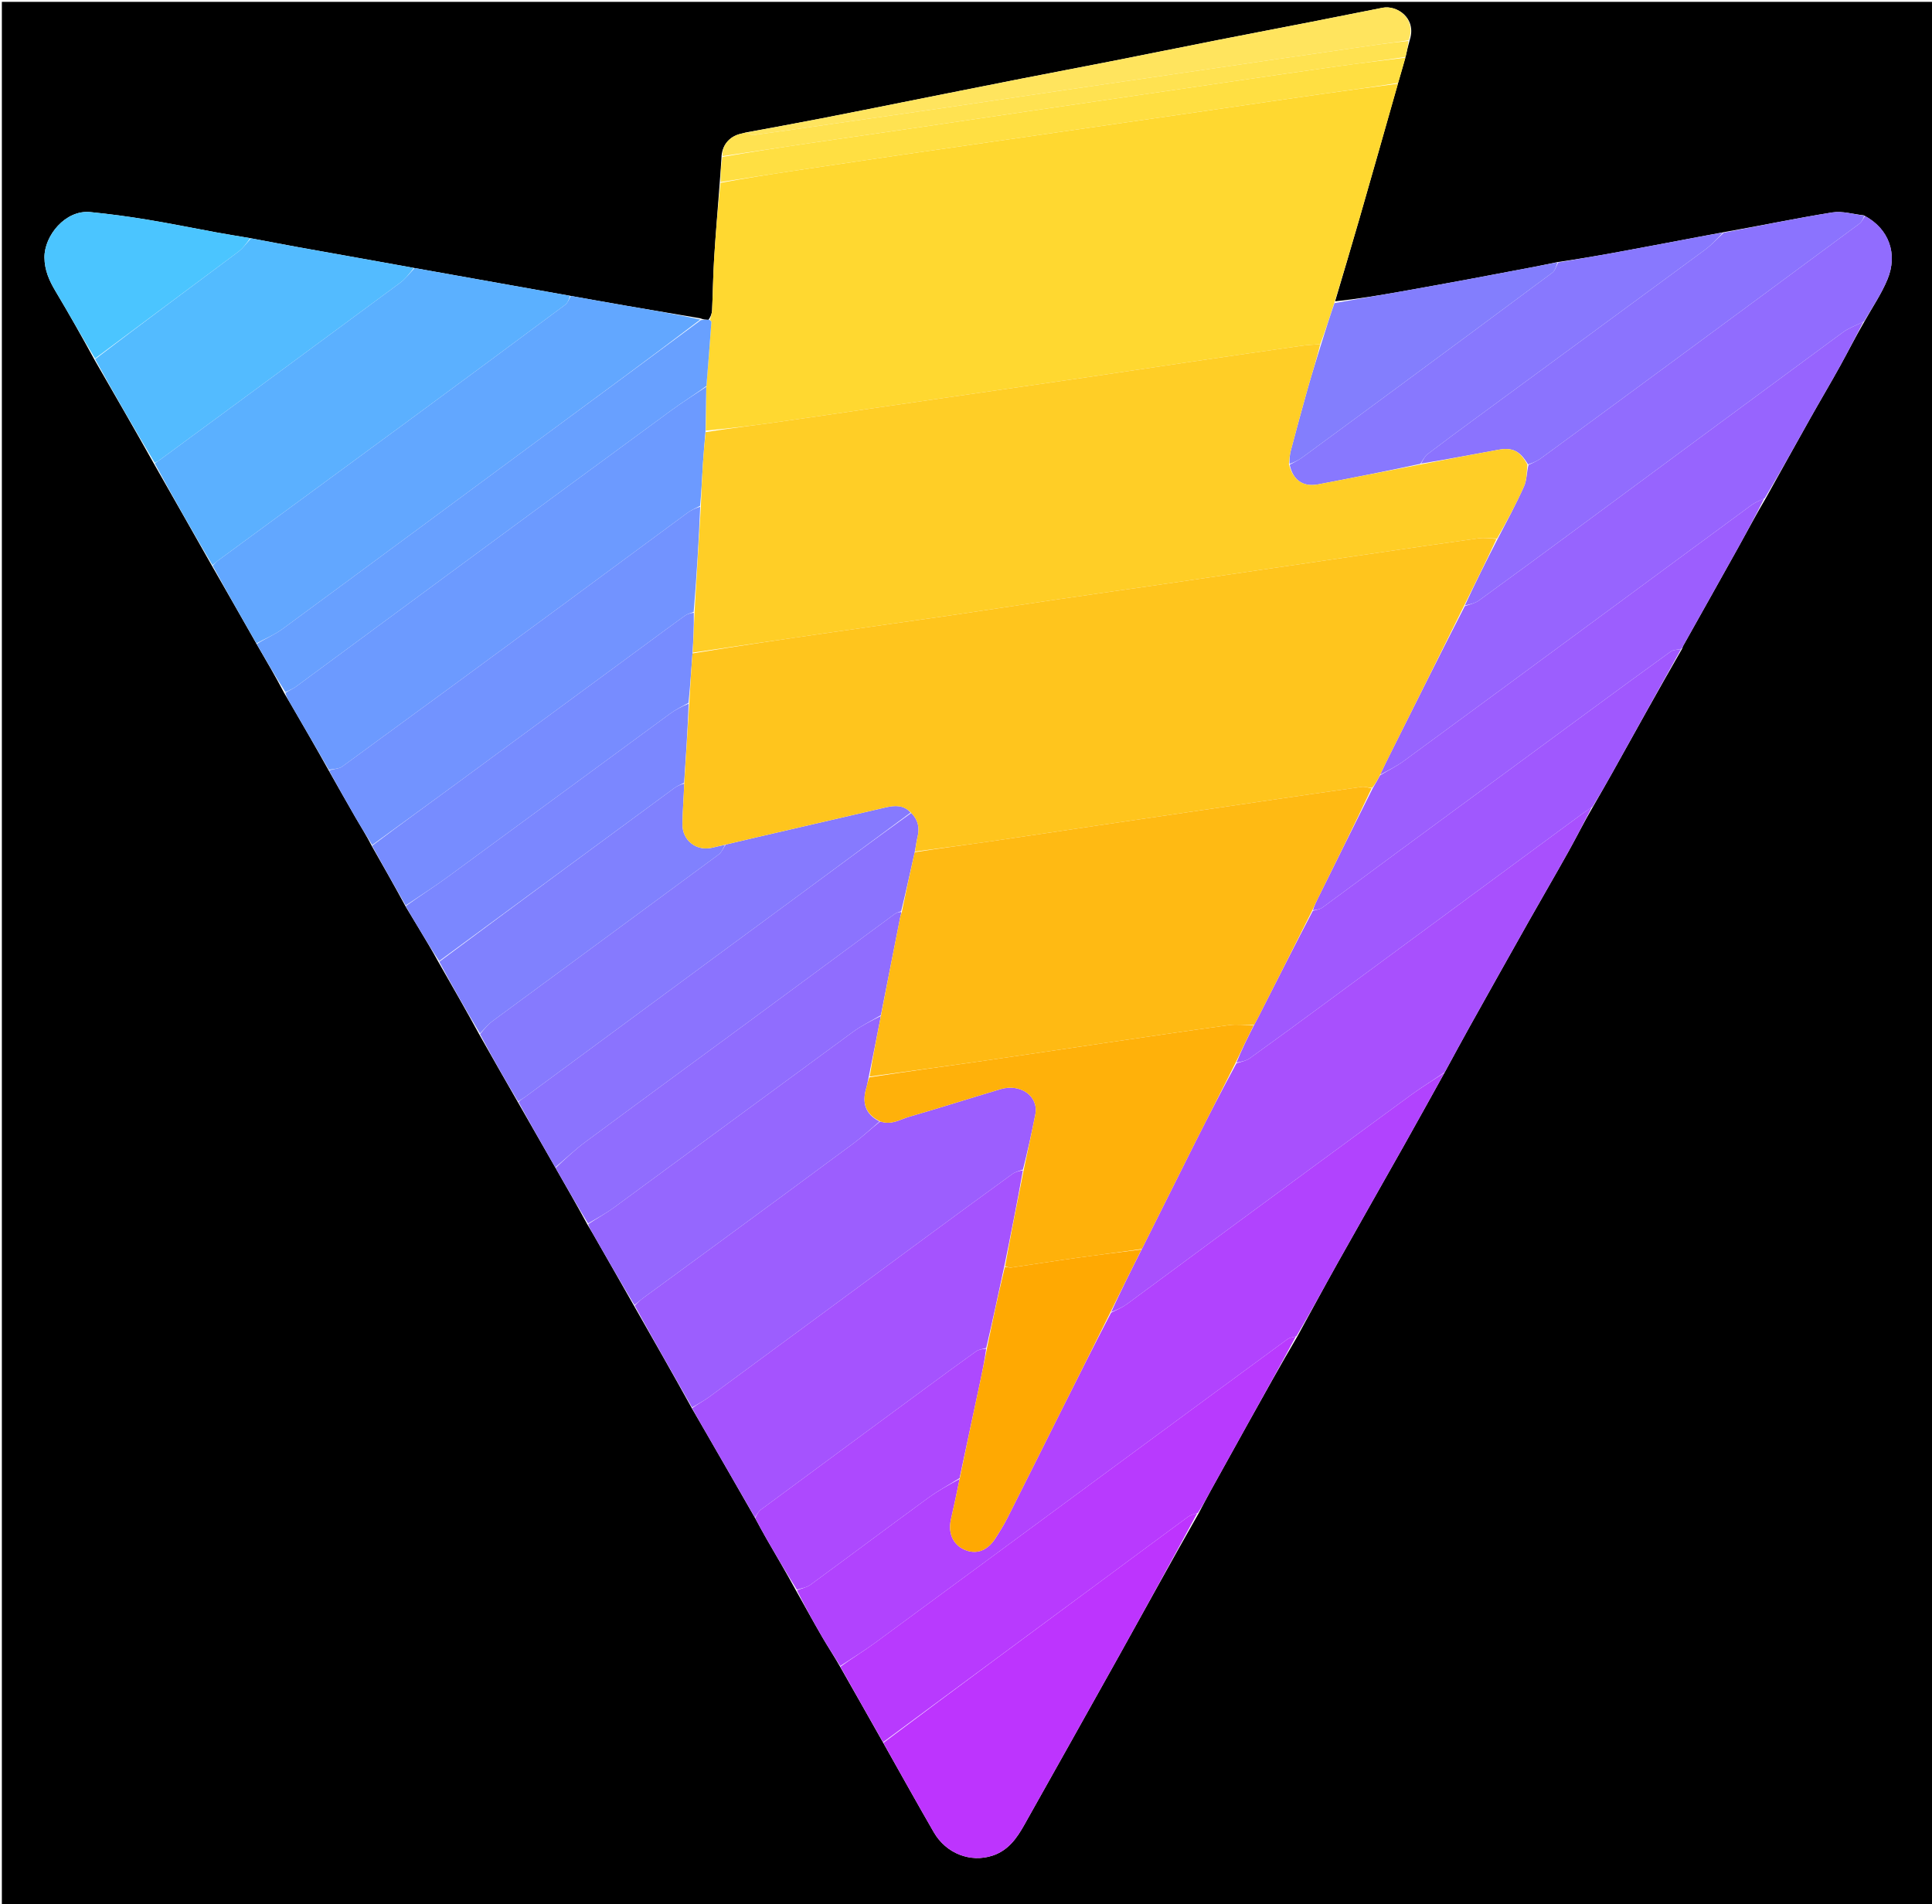
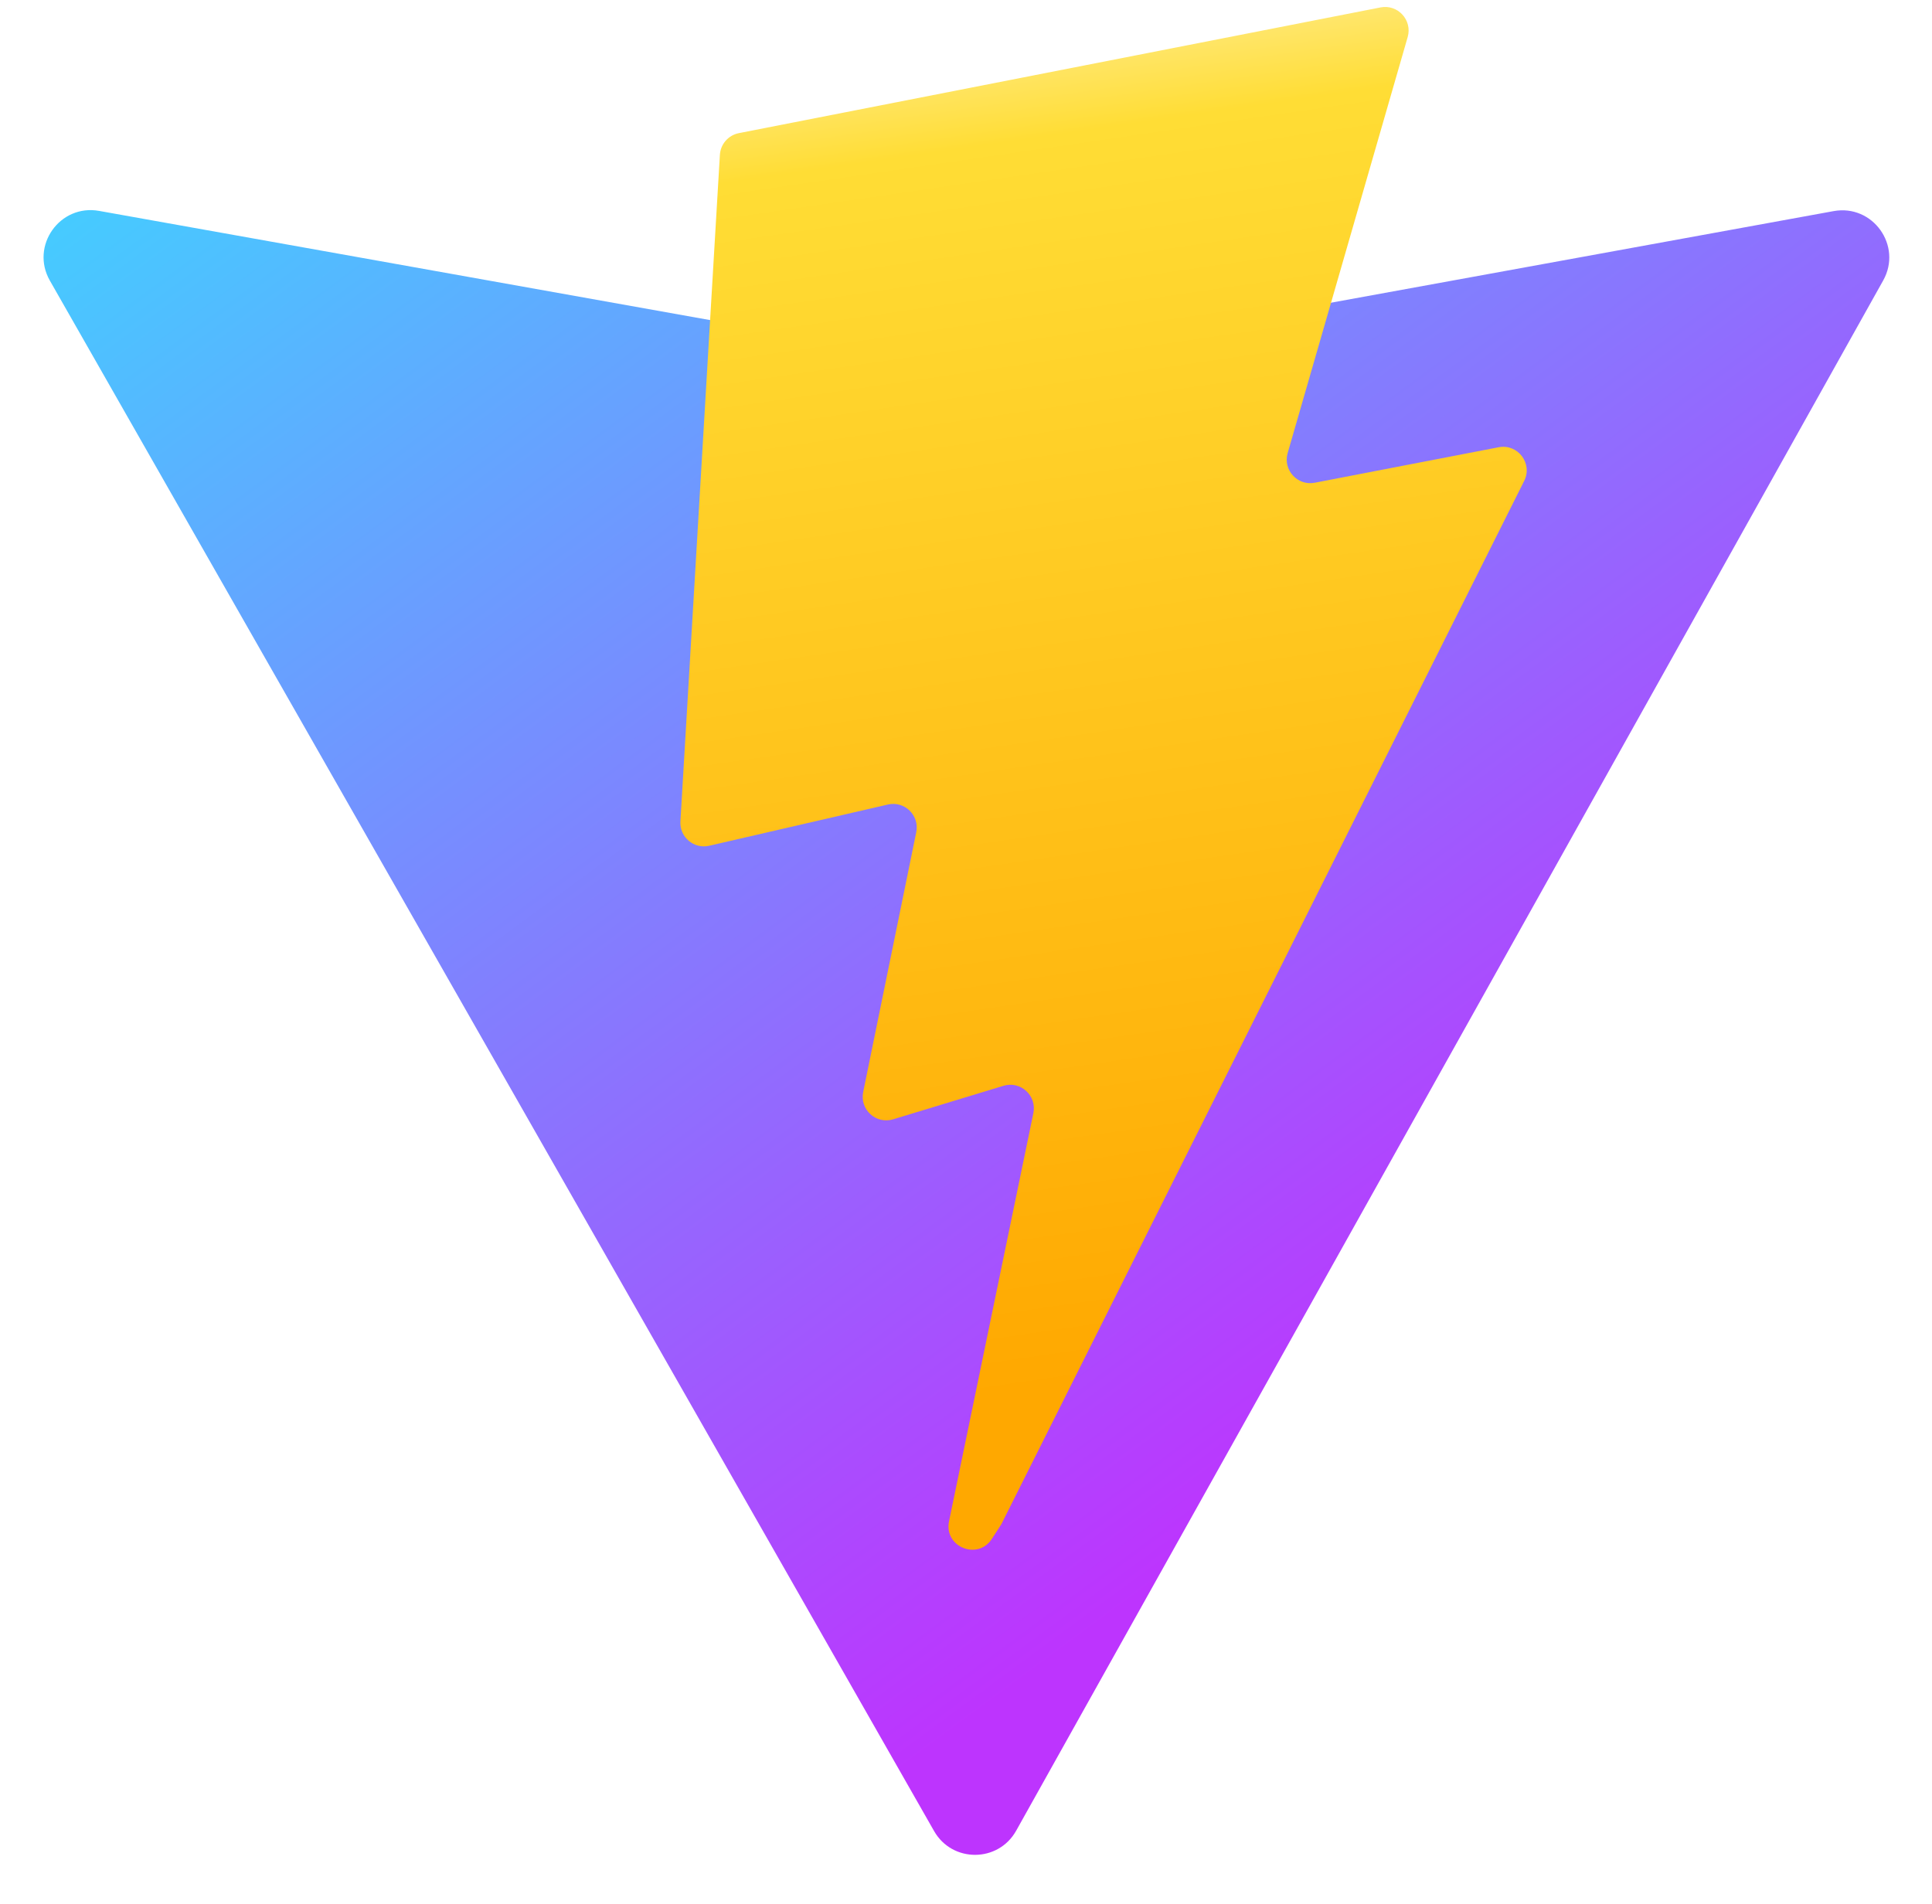
- <svg xmlns="http://www.w3.org/2000/svg" version="1.1" id="Layer_1" x="0px" y="0px" width="100%" viewBox="0 0 1039 1024" enable-background="new 0 0 1039 1024" xml:space="preserve">
-   <path fill="#000000" opacity="1" stroke="none" d=" M1,344   C1,229.333 1,115.167 1,1   C347.333,1 693.667,1 1040,1   C1040,342.333 1040,683.667 1040,1025   C693.667,1025 347.333,1025 1,1025   C1,798.167 1,571.333 1,344  M401.263,71.219   C400.197,71.489 399.131,71.762 398.064,72.027   C392.117,73.506 388.105,78.357 387.996,84.836   C387.719,89.221 387.442,93.607 387.013,98.86   C386.008,112.274 384.873,125.679 384.045,139.104   C383.476,148.344 383.383,157.612 382.956,166.862   C382.876,168.588 382.225,170.288 381.037,171.999   C379.704,171.964 378.371,171.93 376.607,171.198   C363.384,168.957 350.157,166.744 336.941,164.465   C326.953,162.743 316.979,160.936 306.165,159.022   C278.443,154.07 250.72,149.118 222.17,144.021   C215.821,142.874 209.474,141.719 203.123,140.583   C188.97,138.05 174.81,135.554 160.663,132.988   C152.098,131.434 143.552,129.777 134.149,128.022   C128.227,127.015 122.295,126.069 116.387,124.988   C103.951,122.713 91.561,120.165 79.089,118.115   C68.967,116.451 58.78,115.075 48.572,114.065   C35.155,112.737 23.809,126.807 23.904,138.469   C23.96,145.321 26.488,150.987 29.888,156.674   C37.086,168.713 43.951,180.952 51.003,193.834   C61.632,212.239 72.261,230.643 82.993,249.775   C93.312,267.892 103.631,286.008 114.239,304.767   C122.124,318.528 130.01,332.288 138.183,346.703   C143.154,355.243 148.124,363.783 153.052,373.104   C154.04,374.77 155.04,376.428 156.013,378.103   C162.973,390.081 169.928,402.062 176.994,414.77   C181.702,423.054 186.358,431.367 191.138,439.609   C194.046,444.622 197.145,449.524 200.073,455.242   C206.104,465.826 212.136,476.41 218.221,487.69   C220.475,491.42 222.734,495.146 224.98,498.88   C228.621,504.933 232.253,510.991 235.995,517.781   C243.314,530.556 250.633,543.331 258.006,556.831   C264.785,568.786 271.563,580.742 278.773,593.246   C285.386,604.789 291.999,616.332 298.934,628.459   C304.583,638.319 310.232,648.179 315.995,658.761   C316.905,660.28 317.842,661.784 318.722,663.321   C326.117,676.226 333.501,689.137 341.182,702.699   C351.512,720.798 361.842,738.896 372.234,757.697   C374.829,762.173 377.433,766.644 380.019,771.126   C388.673,786.124 397.32,801.126 406.249,816.77   C408.184,820.301 410.054,823.87 412.068,827.356   C417.401,836.59 422.796,845.788 428.228,855.706   C432.883,863.986 437.45,872.318 442.225,880.53   C445.286,885.793 448.654,890.877 451.996,896.773   C459.631,910.195 467.266,923.618 475.183,937.699   C484.17,953.622 493.035,969.616 502.183,985.446   C508.849,996.979 521.945,1001.904 533.752,998.022   C542.204,995.243 546.804,988.699 550.85,981.484   C567.813,951.237 584.834,921.022 601.711,890.727   C615.909,865.238 629.937,839.654 644.693,813.773   C646.804,809.793 648.859,805.783 651.036,801.839   C657.766,789.644 664.529,777.468 671.302,765.298   C679.874,749.894 688.467,734.503 697.694,718.785   C704.918,705.589 712.038,692.336 719.388,679.212   C731.166,658.179 743.128,637.249 754.951,616.241   C762.311,603.162 769.559,590.02 777.192,576.284   C781.536,568.327 785.819,560.337 790.237,552.422   C800.808,533.48 811.409,514.554 822.065,495.66   C829.228,482.959 836.601,470.375 843.695,457.636   C848.018,449.872 851.989,441.912 856.76,433.758   C860.191,427.738 863.674,421.746 867.046,415.691   C879.398,393.51 891.712,371.307 904.684,348.782   C904.841,348.313 904.929,347.805 905.166,347.381   C914.965,329.874 924.821,312.399 934.572,294.866   C939.515,285.978 944.274,276.987 949.742,267.728   C957.687,253.449 965.591,239.148 973.59,224.9   C978.9,215.444 984.455,206.125 989.698,196.633   C993.993,188.854 997.989,180.91 1002.76,172.757   C1006.913,165.277 1011.812,158.104 1015.053,150.247   C1020.653,136.668 1016.013,123.092 1002.276,115.801   C996.627,115.211 990.778,113.382 985.364,114.254   C965.83,117.4 946.443,121.455 926.179,125.022   C920.927,126.015 915.676,127.012 910.424,128   C896.38,130.64 882.344,133.328 868.287,135.896   C858.207,137.737 848.097,139.415 837.193,141.04   C833.078,141.887 828.972,142.782 824.846,143.571   C813.525,145.737 802.201,147.889 790.867,149.987   C778.413,152.291 765.956,154.581 753.484,156.78   C741.666,158.864 729.827,160.823 717.997,162.047   C722.323,147.363 726.72,132.7 730.959,117.991   C737.966,93.676 744.87,69.332 751.977,44.208   C753.263,39.805 754.548,35.401 755.98,30.213   C756.597,27.473 757.214,24.732 758.203,21.257   C761.867,9.611 751.122,2.695 743.589,4.163   C730.409,6.731 717.25,9.409 704.072,11.989   C688.196,15.097 672.3,18.109 656.428,21.238   C636.748,25.118 617.091,29.112 597.41,32.988   C581.372,36.146 565.305,39.158 549.267,42.316   C527.99,46.504 506.73,50.771 485.462,55.002   C470.862,57.907 456.273,60.864 441.66,63.696   C428.463,66.254 415.24,68.675 401.263,71.219  z" />
-   <path fill="#FFD830" opacity="1" stroke="none" d=" M751.817,45   C744.87,69.332 737.966,93.676 730.959,117.991   C726.72,132.7 722.323,147.363 717.671,162.624   C715.06,170.516 712.773,177.83 710.012,185.112   C706.24,185.384 702.924,185.552 699.65,186.018   C680.118,188.8 660.591,191.621 641.072,194.489   C622.043,197.284 603.029,200.184 583.999,202.976   C564.315,205.863 544.62,208.673 524.931,211.521   C507.702,214.013 490.473,216.508 473.246,219.009   C453.885,221.819 434.535,224.709 415.161,227.426   C403.348,229.082 391.499,230.478 379.569,231.592   C379.592,223.461 379.712,215.731 379.916,207.586   C380.869,195.87 381.746,184.568 382.569,173.263   C382.598,172.862 382.093,172.422 381.838,172.001   C382.225,170.288 382.876,168.588 382.956,166.862   C383.383,157.612 383.476,148.344 384.045,139.104   C384.873,125.679 386.008,112.274 387.473,98.352   C400.553,95.9 413.166,93.915 425.793,92.02   C445.475,89.066 465.163,86.142 484.857,83.261   C503.897,80.476 522.947,77.764 541.992,75.015   C561.692,72.171 581.391,69.322 601.089,66.474   C618.326,63.981 635.564,61.492 652.799,58.989   C672.169,56.176 691.529,53.296 710.907,50.545   C724.532,48.61 738.18,46.842 751.817,45  z" />
-   <path fill="#B143FE" opacity="1" stroke="none" d=" M776.858,576.906   C769.559,590.02 762.311,603.162 754.951,616.241   C743.128,637.249 731.166,658.179 719.388,679.212   C712.038,692.336 704.918,705.589 697.149,718.727   C695.14,719.216 693.457,719.463 692.245,720.353   C661.053,743.242 629.904,766.188 598.761,789.143   C556.123,820.572 513.522,852.051 470.834,883.411   C464.722,887.901 458.21,891.845 451.884,896.042   C448.654,890.877 445.286,885.793 442.225,880.53   C437.45,872.318 432.883,863.986 428.585,855.352   C431.22,854.17 433.844,853.815 435.72,852.439   C456.865,836.945 477.833,821.21 498.999,805.746   C504.412,801.791 510.355,798.563 516.083,795.407   C514.559,802.889 513.059,809.977 511.437,817.038   C509.731,824.465 512.42,830.707 518.647,833.466   C524.904,836.236 530.883,834.171 535.194,827.537   C537.542,823.923 539.835,820.242 541.777,816.402   C551.591,796.999 561.273,777.529 571.017,758.091   C579.717,740.735 588.437,723.388 597.511,706.014   C600.599,704.478 603.523,703.237 606.018,701.411   C621.956,689.744 637.776,677.916 653.679,666.201   C688.559,640.507 723.436,614.809 758.39,589.216   C764.353,584.85 770.692,580.997 776.858,576.906  z" />
-   <path fill="#A850FD" opacity="1" stroke="none" d=" M777.025,576.595   C770.692,580.997 764.353,584.85 758.39,589.216   C723.436,614.809 688.559,640.507 653.679,666.201   C637.776,677.916 621.956,689.744 606.018,701.411   C603.523,703.237 600.599,704.478 597.569,705.654   C602.799,694.211 608.334,683.104 614.097,671.726   C623.875,652.284 633.363,633.082 642.99,613.95   C650.081,599.855 657.353,585.85 664.954,571.846   C667.62,571.014 670.181,570.565 672.083,569.199   C685.697,559.424 699.201,549.495 712.696,539.553   C758.389,505.893 804.062,472.205 849.749,438.537   C851.841,436.995 853.994,435.537 856.119,434.04   C851.989,441.912 848.018,449.872 843.695,457.636   C836.601,470.375 829.228,482.959 822.065,495.66   C811.409,514.554 800.808,533.48 790.237,552.422   C785.819,560.337 781.536,568.327 777.025,576.595  z" />
-   <path fill="#9C5EFE" opacity="1" stroke="none" d=" M372.172,756.995   C361.842,738.896 351.512,720.798 341.337,702.21   C343.029,700.46 344.512,699.126 346.113,697.951   C359.081,688.434 372.09,678.971 385.052,669.445   C409.772,651.278 434.51,633.133 459.144,614.849   C463.986,611.255 468.393,607.075 473.389,603.128   C479.314,605.33 484.053,602.038 488.941,600.627   C505.351,595.892 521.629,590.703 537.995,585.81   C548.902,582.549 558.694,589.624 556.792,599.389   C554.863,609.292 552.632,619.137 550.135,629.014   C547.945,629.814 545.945,630.319 544.395,631.444   C529.204,642.468 514.066,653.564 498.955,664.697   C459.776,693.562 420.63,722.473 381.428,751.306   C378.521,753.445 375.266,755.11 372.172,756.995  z" />
-   <path fill="#62A7FF" opacity="1" stroke="none" d=" M306.999,159.166   C316.979,160.936 326.953,162.743 336.941,164.465   C350.157,166.744 363.384,168.957 376.654,171.845   C349.537,192.494 322.352,212.468 295.215,232.506   C247.478,267.753 199.802,303.084 151.992,338.233   C147.699,341.389 142.613,343.469 137.895,346.049   C130.01,332.288 122.124,318.528 114.379,304.257   C115.41,302.999 116.263,302.199 117.199,301.512   C151.577,276.266 185.986,251.063 220.339,225.784   C248.275,205.226 276.165,184.603 303.993,163.899   C305.393,162.857 306.015,160.768 306.999,159.166  z" />
-   <path fill="#5BB0FF" opacity="1" stroke="none" d=" M306.582,159.094   C306.015,160.768 305.393,162.857 303.993,163.899   C276.165,184.603 248.275,205.226 220.339,225.784   C185.986,251.063 151.577,276.266 117.199,301.512   C116.263,302.199 115.41,302.999 114.234,303.936   C103.631,286.008 93.312,267.892 83.258,249.265   C84.251,248.353 85.036,248.029 85.699,247.541   C128.868,215.769 172.048,184.013 215.139,152.137   C218.103,149.945 220.394,146.844 222.998,144.167   C250.72,149.118 278.443,154.07 306.582,159.094  z" />
-   <path fill="#6C9AFF" opacity="1" stroke="none" d=" M379.831,208.001   C379.712,215.731 379.592,223.461 379.41,232.015   C378.9,238.379 378.369,243.916 378.023,249.465   C377.556,256.972 377.231,264.488 376.502,272.063   C374.001,273.344 371.69,274.356 369.708,275.814   C347.613,292.064 325.598,308.421 303.506,324.675   C263.74,353.932 223.961,383.17 184.077,412.265   C182.23,413.612 179.307,413.484 176.885,414.042   C169.928,402.062 162.973,390.081 156.013,378.103   C155.04,376.428 154.04,374.77 153.482,372.626   C155.655,371.223 157.546,370.5 159.119,369.343   C186.273,349.361 213.371,329.302 240.516,309.308   C280.632,279.761 320.753,250.219 360.934,220.76   C367.059,216.27 373.524,212.242 379.831,208.001  z" />
-   <path fill="#A553FE" opacity="1" stroke="none" d=" M372.203,757.346   C375.266,755.11 378.521,753.445 381.428,751.306   C420.63,722.473 459.776,693.562 498.955,664.697   C514.066,653.564 529.204,642.468 544.395,631.444   C545.945,630.319 547.945,629.814 550.1,629.437   C547.03,646.903 543.596,663.954 540.029,681.379   C536.841,696.169 533.785,710.584 530.359,725.003   C528.292,725.584 526.339,725.802 524.941,726.798   C516.029,733.148 507.225,739.648 498.413,746.137   C468.642,768.061 438.872,789.984 409.158,811.984   C407.811,812.981 407.019,814.729 405.969,816.127   C397.32,801.126 388.673,786.124 380.019,771.126   C377.433,766.644 374.829,762.173 372.203,757.346  z" />
-   <path fill="#9764FE" opacity="1" stroke="none" d=" M1002.118,173.039   C997.989,180.91 993.993,188.854 989.698,196.633   C984.455,206.125 978.9,215.444 973.59,224.9   C965.591,239.148 957.687,253.449 949.068,267.926   C946.212,269.293 943.854,270.219 941.879,271.669   C916.027,290.651 890.237,309.716 864.418,328.742   C828.031,355.555 791.66,382.39 755.202,409.106   C751.118,412.099 746.516,414.387 742.197,416.656   C744.238,412.306 746.233,408.299 748.234,404.296   C761.279,378.2 774.326,352.104 787.739,326.002   C790.531,325.011 793.274,324.465 795.333,322.973   C812.937,310.213 830.439,297.312 847.929,284.395   C895.592,249.194 943.209,213.93 990.937,178.817   C994.275,176.362 998.373,174.941 1002.118,173.039  z" />
-   <path fill="#B83AFE" opacity="1" stroke="none" d=" M451.94,896.407   C458.21,891.845 464.722,887.901 470.834,883.411   C513.522,852.051 556.123,820.572 598.761,789.143   C629.904,766.188 661.053,743.242 692.245,720.353   C693.457,719.463 695.14,719.216 696.828,718.888   C688.467,734.503 679.874,749.894 671.302,765.298   C664.529,777.468 657.766,789.644 651.036,801.839   C648.859,805.783 646.804,809.793 644.151,813.726   C642.024,814.375 640.243,814.808 638.88,815.809   C623.875,826.826 608.943,837.943 593.975,849.012   C554.288,878.36 514.593,907.698 474.901,937.041   C467.266,923.618 459.631,910.195 451.94,896.407  z" />
-   <path fill="#916CFE" opacity="1" stroke="none" d=" M1002.439,172.898   C998.373,174.941 994.275,176.362 990.937,178.817   C943.209,213.93 895.592,249.194 847.929,284.395   C830.439,297.312 812.937,310.213 795.333,322.973   C793.274,324.465 790.531,325.011 787.772,325.657   C793.321,313.6 799.203,301.881 805.361,289.944   C810.338,280.369 815.316,271.135 819.594,261.588   C821.134,258.152 820.99,253.962 821.99,250.052   C824.401,248.893 826.602,248.024 828.45,246.672   C851.48,229.818 874.471,212.911 897.448,195.985   C931.643,170.792 965.829,145.587 999.963,120.31   C1001.275,119.338 1001.994,117.564 1002.99,116.164   C1016.013,123.092 1020.653,136.668 1015.053,150.247   C1011.812,158.104 1006.913,165.277 1002.439,172.898  z" />
-   <path fill="#A058FE" opacity="1" stroke="none" d=" M856.439,433.899   C853.994,435.537 851.841,436.995 849.749,438.537   C804.062,472.205 758.389,505.893 712.696,539.553   C699.201,549.495 685.697,559.424 672.083,569.199   C670.181,570.565 667.62,571.014 664.964,571.462   C667.78,564.502 670.996,557.967 674.481,551.203   C675.941,548.592 677.12,546.205 678.323,543.831   C687.486,525.76 696.654,507.691 706.022,489.871   C707.945,489.427 709.898,489.052 711.35,487.99   C724.898,478.091 738.341,468.047 751.851,458.095   C785.56,433.264 819.282,408.451 853.012,383.648   C868.138,372.525 883.257,361.394 898.495,350.426   C899.92,349.4 902.172,349.523 904.041,349.113   C891.712,371.307 879.398,393.51 867.046,415.691   C863.674,421.746 860.191,427.738 856.439,433.899  z" />
-   <path fill="#BD34FE" opacity="1" stroke="none" d=" M475.042,937.37   C514.593,907.698 554.288,878.36 593.975,849.012   C608.943,837.943 623.875,826.826 638.88,815.809   C640.243,814.808 642.024,814.375 643.825,813.895   C629.937,839.654 615.909,865.238 601.711,890.727   C584.834,921.022 567.813,951.237 550.85,981.484   C546.804,988.699 542.204,995.243 533.752,998.022   C521.945,1001.904 508.849,996.979 502.183,985.446   C493.035,969.616 484.17,953.622 475.042,937.37  z" />
-   <path fill="#7293FF" opacity="1" stroke="none" d=" M176.94,414.406   C179.307,413.484 182.23,413.612 184.077,412.265   C223.961,383.17 263.74,353.932 303.506,324.675   C325.598,308.421 347.613,292.064 369.708,275.814   C371.69,274.356 374.001,273.344 376.561,272.511   C375.787,291.638 374.612,310.379 373.046,329.103   C371.2,329.762 369.594,330.231 368.312,331.152   C361.576,335.991 354.92,340.944 348.238,345.86   C314.431,370.734 280.64,395.63 246.81,420.472   C231.299,431.862 215.711,443.145 200.158,454.476   C197.145,449.524 194.046,444.622 191.138,439.609   C186.358,431.367 181.702,423.054 176.94,414.406  z" />
-   <path fill="#8B73FE" opacity="1" stroke="none" d=" M298.613,627.876   C291.999,616.332 285.386,604.789 278.846,592.681   C280.054,591.433 281.251,590.835 282.313,590.053   C307.87,571.226 333.407,552.372 358.96,533.539   C382.239,516.383 405.546,499.265 428.816,482.098   C449.143,467.103 469.437,452.063 490.067,437.211   C493.854,441.084 494.65,445.37 493.429,450.233   C492.791,452.774 492.532,455.41 491.923,458.35   C489.491,469.131 487.236,479.566 484.633,490.056   C483.232,490.593 482.057,490.91 481.144,491.583   C455.358,510.583 429.616,529.643 403.829,548.642   C374.167,570.496 344.423,592.238 314.827,614.18   C309.155,618.385 304.004,623.293 298.613,627.876  z" />
-   <path fill="#9C5EFE" opacity="1" stroke="none" d=" M904.363,348.947   C902.172,349.523 899.92,349.4 898.495,350.426   C883.257,361.394 868.138,372.525 853.012,383.648   C819.282,408.451 785.56,433.264 751.851,458.095   C738.341,468.047 724.898,478.091 711.35,487.99   C709.898,489.052 707.945,489.427 706.08,489.531   C706.801,487.157 707.652,485.364 708.533,483.586   C718.365,463.728 728.202,443.871 738.298,423.801   C739.757,421.392 740.956,419.197 742.154,417.001   C746.516,414.387 751.118,412.099 755.202,409.106   C791.66,382.39 828.031,355.555 864.418,328.742   C890.237,309.716 916.027,290.651 941.879,271.669   C943.854,270.219 946.212,269.293 948.754,268.083   C944.274,276.987 939.515,285.978 934.572,294.866   C924.821,312.399 914.965,329.874 905.166,347.381   C904.929,347.805 904.841,348.313 904.363,348.947  z" />
-   <path fill="#867AFE" opacity="1" stroke="none" d=" M489.746,437.043   C469.437,452.063 449.143,467.103 428.816,482.098   C405.546,499.265 382.239,516.383 358.96,533.539   C333.407,552.372 307.87,571.226 282.313,590.053   C281.251,590.835 280.054,591.433 278.63,592.408   C271.563,580.742 264.785,568.786 258.142,556.169   C260.542,553.325 262.594,550.851 265.104,549   C305.583,519.15 346.135,489.399 386.588,459.515   C388.145,458.365 388.878,456.1 390.319,454.217   C395.972,452.844 401.301,451.609 406.63,450.375   C429.89,444.988 453.144,439.58 476.412,434.231   C481.242,433.12 485.988,432.858 489.746,437.043  z" />
-   <path fill="#53BBFF" opacity="1" stroke="none" d=" M222.584,144.094   C220.394,146.844 218.103,149.945 215.139,152.137   C172.048,184.013 128.868,215.769 85.699,247.541   C85.036,248.029 84.251,248.353 83.206,248.901   C72.261,230.643 61.632,212.239 51.148,193.174   C76.891,173.532 102.521,154.594 128.038,135.505   C130.699,133.514 132.694,130.634 134.998,128.166   C143.552,129.777 152.098,131.434 160.663,132.988   C174.81,135.554 188.97,138.05 203.123,140.583   C209.474,141.719 215.821,142.874 222.584,144.094  z" />
-   <path fill="#68A0FF" opacity="1" stroke="none" d=" M379.916,207.586   C373.524,212.242 367.059,216.27 360.934,220.76   C320.753,250.219 280.632,279.761 240.516,309.308   C213.371,329.302 186.273,349.361 159.119,369.343   C157.546,370.5 155.655,371.223 153.503,372.236   C148.124,363.783 143.154,355.243 138.039,346.376   C142.613,343.469 147.699,341.389 151.992,338.233   C199.802,303.084 247.478,267.753 295.215,232.506   C322.352,212.468 349.537,192.494 376.869,172.193   C378.371,171.93 379.704,171.964 381.438,172   C382.093,172.422 382.598,172.862 382.569,173.263   C381.746,184.568 380.869,195.87 379.916,207.586  z" />
-   <path fill="#9567FE" opacity="1" stroke="none" d=" M473.001,603.166   C468.393,607.075 463.986,611.255 459.144,614.849   C434.51,633.133 409.772,651.278 385.052,669.445   C372.09,678.971 359.081,688.434 346.113,697.951   C344.512,699.126 343.029,700.46 341.19,701.884   C333.501,689.137 326.117,676.226 318.722,663.321   C317.842,661.784 316.905,660.28 316.317,658.379   C321.227,655.122 326.018,652.524 330.371,649.33   C373.162,617.928 415.849,586.384 458.665,555.017   C463.367,551.572 468.698,548.984 473.74,546.389   C471.585,557.522 469.427,568.264 467.143,579.406   C466.653,581.577 466.427,583.389 465.904,585.111   C463.501,593.03 465.288,599.249 473.001,603.166  z" />
-   <path fill="#8B73FE" opacity="1" stroke="none" d=" M1002.633,115.982   C1001.994,117.564 1001.275,119.338 999.963,120.31   C965.829,145.587 931.643,170.792 897.448,195.985   C874.471,212.911 851.48,229.818 828.45,246.672   C826.602,248.024 824.401,248.893 821.779,249.8   C817.454,242.608 813.524,240.509 805.82,241.902   C791.944,244.411 778.1,247.098 764.223,249.326   C765.323,247.383 766.152,245.444 767.611,244.33   C776.456,237.577 785.421,230.979 794.39,224.389   C835.22,194.39 876.086,164.442 916.865,134.373   C920.519,131.679 923.634,128.253 927,125.166   C946.443,121.455 965.83,117.4 985.364,114.254   C990.778,113.382 996.627,115.211 1002.633,115.982  z" />
-   <path fill="#8878FE" opacity="1" stroke="none" d=" M926.589,125.094   C923.634,128.253 920.519,131.679 916.865,134.373   C876.086,164.442 835.22,194.39 794.39,224.389   C785.421,230.979 776.456,237.577 767.611,244.33   C766.152,245.444 765.323,247.383 763.875,249.45   C745.333,253.481 727.122,257.02 708.903,260.515   C700.84,262.062 695.273,258.284 693.588,249.933   C696.058,248.605 698.321,247.516 700.312,246.057   C717.57,233.409 734.787,220.706 751.999,207.997   C779.618,187.602 807.25,167.224 834.769,146.694   C836.344,145.519 836.945,143.039 838,141.166   C848.097,139.415 858.207,137.737 868.287,135.896   C882.344,133.328 896.38,130.64 910.424,128   C915.676,127.012 920.927,126.015 926.589,125.094  z" />
-   <path fill="#906DFE" opacity="1" stroke="none" d=" M473.737,545.999   C468.698,548.984 463.367,551.572 458.665,555.017   C415.849,586.384 373.162,617.928 330.371,649.33   C326.018,652.524 321.227,655.122 316.26,658.018   C310.232,648.179 304.583,638.319 298.773,628.167   C304.004,623.293 309.155,618.385 314.827,614.18   C344.423,592.238 374.167,570.496 403.829,548.642   C429.616,529.643 455.358,510.583 481.144,491.583   C482.057,490.91 483.232,490.593 484.654,490.467   C484.77,491.412 484.399,491.978 484.278,492.592   C480.749,510.391 477.245,528.195 473.737,545.999  z" />
-   <path fill="#778CFF" opacity="1" stroke="none" d=" M200.115,454.859   C215.711,443.145 231.299,431.862 246.81,420.472   C280.64,395.63 314.431,370.734 348.238,345.86   C354.92,340.944 361.576,335.991 368.312,331.152   C369.594,330.231 371.2,329.762 373.112,329.557   C373.228,337.018 372.886,344.007 372.411,351.425   C371.724,360.569 371.173,369.284 370.273,378.017   C366.688,379.982 363.274,381.686 360.241,383.91   C320.378,413.139 280.6,442.486 240.717,471.688   C233.392,477.051 225.694,481.905 218.168,486.994   C212.136,476.41 206.104,465.826 200.115,454.859  z" />
-   <path fill="#8081FE" opacity="1" stroke="none" d=" M389.994,454.355   C388.878,456.1 388.145,458.365 386.588,459.515   C346.135,489.399 305.583,519.15 265.104,549   C262.594,550.851 260.542,553.325 258.114,555.808   C250.633,543.331 243.314,530.556 236.245,517.251   C278.57,485.731 320.639,454.733 362.741,423.78   C364.304,422.631 366.187,421.916 367.988,421.456   C367.691,429.046 367.103,436.175 367.021,443.309   C366.919,452.168 374.721,458.036 383.239,455.868   C385.475,455.299 387.742,454.856 389.994,454.355  z" />
-   <path fill="#AD49FE" opacity="1" stroke="none" d=" M406.109,816.448   C407.019,814.729 407.811,812.981 409.158,811.984   C438.872,789.984 468.642,768.061 498.413,746.137   C507.225,739.648 516.029,733.148 524.941,726.798   C526.339,725.802 528.292,725.584 530.362,725.39   C529.484,731.796 528.256,737.824 526.976,743.841   C523.346,760.896 519.696,777.948 516.054,795   C510.355,798.563 504.412,801.791 498.999,805.746   C477.833,821.21 456.865,836.945 435.72,852.439   C433.844,853.815 431.22,854.17 428.555,855   C422.796,845.788 417.401,836.59 412.068,827.356   C410.054,823.87 408.184,820.301 406.109,816.448  z" />
-   <path fill="#7B87FF" opacity="1" stroke="none" d=" M367.921,420.999   C366.187,421.916 364.304,422.631 362.741,423.78   C320.639,454.733 278.57,485.731 236.192,516.884   C232.253,510.991 228.621,504.933 224.98,498.88   C222.734,495.146 220.475,491.42 218.195,487.342   C225.694,481.905 233.392,477.051 240.717,471.688   C280.6,442.486 320.378,413.139 360.241,383.91   C363.274,381.686 366.688,379.982 370.339,378.436   C369.809,392.89 368.865,406.945 367.921,420.999  z" />
-   <path fill="#837EFD" opacity="1" stroke="none" d=" M837.597,141.103   C836.945,143.039 836.344,145.519 834.769,146.694   C807.25,167.224 779.618,187.602 751.999,207.997   C734.787,220.706 717.57,233.409 700.312,246.057   C698.321,247.516 696.058,248.605 693.487,249.525   C693.414,246.9 693.578,244.562 694.17,242.338   C697.198,230.944 700.25,219.554 703.466,208.213   C705.659,200.482 708.137,192.831 710.487,185.145   C712.773,177.83 715.06,170.516 717.671,163.019   C729.827,160.823 741.666,158.864 753.484,156.78   C765.956,154.581 778.413,152.291 790.867,149.987   C802.201,147.889 813.525,145.737 824.846,143.571   C828.972,142.782 833.078,141.887 837.597,141.103  z" />
-   <path fill="#FFDF42" opacity="1" stroke="none" d=" M751.897,44.604   C738.18,46.842 724.532,48.61 710.907,50.545   C691.529,53.296 672.169,56.176 652.799,58.989   C635.564,61.492 618.326,63.981 601.089,66.474   C581.391,69.322 561.692,72.171 541.992,75.015   C522.947,77.764 503.897,80.476 484.857,83.261   C465.163,86.142 445.475,89.066 425.793,92.02   C413.166,93.915 400.553,95.9 387.55,97.918   C387.442,93.607 387.719,89.221 388.483,84.394   C404.387,81.638 419.797,79.281 435.221,77.019   C454.749,74.156 474.293,71.393 493.823,68.544   C513.19,65.719 532.548,62.833 551.913,59.99   C571.277,57.148 590.644,54.328 610.01,51.497   C627.078,49.002 644.144,46.491 661.215,44.013   C680.748,41.178 700.274,38.297 719.824,35.58   C731.807,33.914 743.829,32.516 755.833,30.998   C754.548,35.401 753.263,39.805 751.897,44.604  z" />
-   <path fill="#4BC5FF" opacity="1" stroke="none" d=" M134.573,128.094   C132.694,130.634 130.699,133.514 128.038,135.505   C102.521,154.594 76.891,173.532 51.122,192.811   C43.951,180.952 37.086,168.713 29.888,156.674   C26.488,150.987 23.96,145.321 23.904,138.469   C23.809,126.807 35.155,112.737 48.572,114.065   C58.78,115.075 68.967,116.451 79.089,118.115   C91.561,120.165 103.951,122.713 116.387,124.988   C122.295,126.069 128.227,127.015 134.573,128.094  z" />
-   <path fill="#FFE45E" opacity="1" stroke="none" d=" M402.028,71.157   C415.24,68.675 428.463,66.254 441.66,63.696   C456.273,60.864 470.862,57.907 485.462,55.002   C506.73,50.771 527.99,46.504 549.267,42.316   C565.305,39.158 581.372,36.146 597.41,32.988   C617.091,29.112 636.748,25.118 656.428,21.238   C672.3,18.109 688.196,15.097 704.072,11.989   C717.25,9.409 730.409,6.731 743.589,4.163   C751.122,2.695 761.867,9.611 757.585,21.626   C751.543,22.66 746.106,23.236 740.696,24.007   C721.17,26.789 701.653,29.627 682.135,32.46   C664.914,34.961 647.696,37.487 630.476,39.997   C610.96,42.841 591.44,45.659 571.927,48.524   C550.609,51.655 529.302,54.862 507.98,57.972   C488.464,60.818 468.935,63.576 449.412,66.378   C434.653,68.497 419.9,70.66 405.125,72.661   C404.178,72.789 403.064,71.687 402.028,71.157  z" />
-   <path fill="#FFE251" opacity="1" stroke="none" d=" M401.646,71.188   C403.064,71.687 404.178,72.789 405.125,72.661   C419.9,70.66 434.653,68.497 449.412,66.378   C468.935,63.576 488.464,60.818 507.98,57.972   C529.302,54.862 550.609,51.655 571.927,48.524   C591.44,45.659 610.96,42.841 630.476,39.997   C647.696,37.487 664.914,34.961 682.135,32.46   C701.653,29.627 721.17,26.789 740.696,24.007   C746.106,23.236 751.543,22.66 757.4,21.993   C757.214,24.732 756.597,27.473 755.906,30.606   C743.829,32.516 731.807,33.914 719.824,35.58   C700.274,38.297 680.748,41.178 661.215,44.013   C644.144,46.491 627.078,49.002 610.01,51.497   C590.644,54.328 571.277,57.148 551.913,59.99   C532.548,62.833 513.19,65.719 493.823,68.544   C474.293,71.393 454.749,74.156 435.221,77.019   C419.797,79.281 404.387,81.638 388.569,83.975   C388.105,78.357 392.117,73.506 398.064,72.027   C399.131,71.762 400.197,71.489 401.646,71.188  z" />
-   <path fill="#FFCE26" opacity="1" stroke="none" d=" M710.012,185.112   C708.137,192.831 705.659,200.482 703.466,208.213   C700.25,219.554 697.198,230.944 694.17,242.338   C693.578,244.562 693.414,246.9 693.154,249.592   C695.273,258.284 700.84,262.062 708.903,260.515   C727.122,257.02 745.333,253.481 763.895,249.835   C778.1,247.098 791.944,244.411 805.82,241.902   C813.524,240.509 817.454,242.608 821.404,249.865   C820.99,253.962 821.134,258.152 819.594,261.588   C815.316,271.135 810.338,280.369 805.049,289.669   C801.351,289.562 798.183,289.109 795.137,289.53   C775.439,292.251 755.766,295.154 736.088,298.015   C716.736,300.829 697.388,303.66 678.039,306.49   C660.986,308.984 643.937,311.509 626.881,313.983   C607.365,316.813 587.836,319.554 568.325,322.42   C549.305,325.215 530.311,328.19 511.288,330.958   C489.477,334.132 467.639,337.123 445.825,340.273   C421.391,343.801 396.971,347.418 372.545,350.996   C372.886,344.007 373.228,337.018 373.503,329.575   C374.612,310.379 375.787,291.638 376.904,272.448   C377.231,264.488 377.556,256.972 378.023,249.465   C378.369,243.916 378.9,238.379 379.507,232.414   C391.499,230.478 403.348,229.082 415.161,227.426   C434.535,224.709 453.885,221.819 473.246,219.009   C490.473,216.508 507.702,214.013 524.931,211.521   C544.62,208.673 564.315,205.863 583.999,202.976   C603.029,200.184 622.043,197.284 641.072,194.489   C660.591,191.621 680.118,188.8 699.65,186.018   C702.924,185.552 706.24,185.384 710.012,185.112  z" />
-   <path fill="#FFA902" opacity="1" stroke="none" d=" M516.083,795.407   C519.696,777.948 523.346,760.896 526.976,743.841   C528.256,737.824 529.484,731.796 530.732,725.386   C533.785,710.584 536.841,696.169 540.395,681.448   C541.857,681.357 542.865,681.873 543.779,681.741   C555.537,680.045 567.268,678.162 579.032,676.518   C590.628,674.898 602.255,673.495 613.868,671.997   C608.334,683.104 602.799,694.211 597.207,705.678   C588.437,723.388 579.717,740.735 571.017,758.091   C561.273,777.529 551.591,796.999 541.777,816.402   C539.835,820.242 537.542,823.923 535.194,827.537   C530.883,834.171 524.904,836.236 518.647,833.466   C512.42,830.707 509.731,824.465 511.437,817.038   C513.059,809.977 514.559,802.889 516.083,795.407  z" />
-   <path fill="#FFB10A" opacity="1" stroke="none" d=" M614.097,671.726   C602.255,673.495 590.628,674.898 579.032,676.518   C567.268,678.162 555.537,680.045 543.779,681.741   C542.865,681.873 541.857,681.357 540.527,681.073   C543.596,663.954 547.03,646.903 550.499,629.43   C552.632,619.137 554.863,609.292 556.792,599.389   C558.694,589.624 548.902,582.549 537.995,585.81   C521.629,590.703 505.351,595.892 488.941,600.627   C484.053,602.038 479.314,605.33 473.389,603.128   C465.288,599.249 463.501,593.03 465.904,585.111   C466.427,583.389 466.653,581.577 467.572,579.406   C488.294,576.207 508.47,573.48 528.623,570.589   C550.254,567.486 571.86,564.207 593.482,561.043   C615.922,557.76 638.354,554.413 660.825,551.358   C665.203,550.763 669.745,551.377 674.211,551.433   C670.996,557.967 667.78,564.502 664.554,571.421   C657.353,585.85 650.081,599.855 642.99,613.95   C633.363,633.082 623.875,652.284 614.097,671.726  z" />
-   <path fill="#FFC51D" opacity="1" stroke="none" d=" M372.411,351.425   C396.971,347.418 421.391,343.801 445.825,340.273   C467.639,337.123 489.477,334.132 511.288,330.958   C530.311,328.19 549.305,325.215 568.325,322.42   C587.836,319.554 607.365,316.813 626.881,313.983   C643.937,311.509 660.986,308.984 678.039,306.49   C697.388,303.66 716.736,300.829 736.088,298.015   C755.766,295.154 775.439,292.251 795.137,289.53   C798.183,289.109 801.351,289.562 804.774,289.886   C799.203,301.881 793.321,313.6 787.405,325.663   C774.326,352.104 761.279,378.2 748.234,404.296   C746.233,408.299 744.238,412.306 742.197,416.656   C740.956,419.197 739.757,421.392 737.904,423.733   C735.622,423.634 733.938,422.989 732.375,423.209   C713.982,425.793 695.605,428.494 677.227,431.189   C648.185,435.447 619.143,439.715 590.104,443.998   C570.416,446.903 550.743,449.906 531.046,452.742   C518.081,454.609 505.084,456.258 492.101,458.004   C492.532,455.41 492.791,452.774 493.429,450.233   C494.65,445.37 493.854,441.084 490.067,437.211   C485.988,432.858 481.242,433.12 476.412,434.231   C453.144,439.58 429.89,444.988 406.63,450.375   C401.301,451.609 395.972,452.844 390.319,454.217   C387.742,454.856 385.475,455.299 383.239,455.868   C374.721,458.036 366.919,452.168 367.021,443.309   C367.103,436.175 367.691,429.046 367.988,421.456   C368.865,406.945 369.809,392.89 370.686,378.417   C371.173,369.284 371.724,360.569 372.411,351.425  z" />
-   <path fill="#FFBA13" opacity="1" stroke="none" d=" M491.923,458.35   C505.084,456.258 518.081,454.609 531.046,452.742   C550.743,449.906 570.416,446.903 590.104,443.998   C619.143,439.715 648.185,435.447 677.227,431.189   C695.605,428.494 713.982,425.793 732.375,423.209   C733.938,422.989 735.622,423.634 737.644,423.946   C728.202,443.871 718.365,463.728 708.533,483.586   C707.652,485.364 706.801,487.157 705.878,489.282   C696.654,507.691 687.486,525.76 678.323,543.831   C677.12,546.205 675.941,548.592 674.481,551.203   C669.745,551.377 665.203,550.763 660.825,551.358   C638.354,554.413 615.922,557.76 593.482,561.043   C571.86,564.207 550.254,567.486 528.623,570.589   C508.47,573.48 488.294,576.207 467.699,579.006   C469.427,568.264 471.585,557.522 473.74,546.389   C477.245,528.195 480.749,510.391 484.278,492.592   C484.399,491.978 484.77,491.412 485.003,490.412   C487.236,479.566 489.491,469.131 491.923,458.35  z" />
+ <svg xmlns="http://www.w3.org/2000/svg" width="410" height="404" viewBox="0 0 410 404" fill="none">
+   <path d="M399.641 59.525L215.643 388.545C211.844 395.338 202.084 395.378 198.228 388.618L10.582 59.556C6.381 52.19 12.68 43.267 21.028 44.759L205.223 77.682C206.398 77.892 207.601 77.89 208.776 77.676L389.119 44.806C397.439 43.289 403.768 52.143 399.641 59.525Z" fill="url(#paint0_linear)" />
+   <path d="M292.965 1.574L156.801 28.255C154.563 28.694 152.906 30.59 152.771 32.866L144.395 174.33C144.198 177.662 147.258 180.248 150.51 179.498L188.42 170.749C191.967 169.931 195.172 173.055 194.443 176.622L183.18 231.775C182.422 235.487 185.907 238.661 189.532 237.56L212.947 230.446C216.577 229.344 220.065 232.527 219.297 236.242L201.398 322.875C200.278 328.294 207.486 331.249 210.492 326.603L212.5 323.5L323.454 102.072C325.312 98.365 322.108 94.137 318.036 94.923L279.014 102.454C275.347 103.161 272.227 99.746 273.262 96.158L298.731 7.867C299.767 4.273 296.636 0.855 292.965 1.574Z" fill="url(#paint1_linear)" />
+   <defs>
+     <linearGradient id="paint0_linear" x1="6" y1="33" x2="235" y2="344" gradientUnits="userSpaceOnUse">
+       <stop stop-color="#41D1FF" />
+       <stop offset="1" stop-color="#BD34FE" />
+     </linearGradient>
+     <linearGradient id="paint1_linear" x1="194.651" y1="8.818" x2="236.076" y2="292.989" gradientUnits="userSpaceOnUse">
+       <stop stop-color="#FFEA83" />
+       <stop offset="0.083" stop-color="#FFDD35" />
+       <stop offset="1" stop-color="#FFA800" />
+     </linearGradient>
+   </defs>
</svg>
